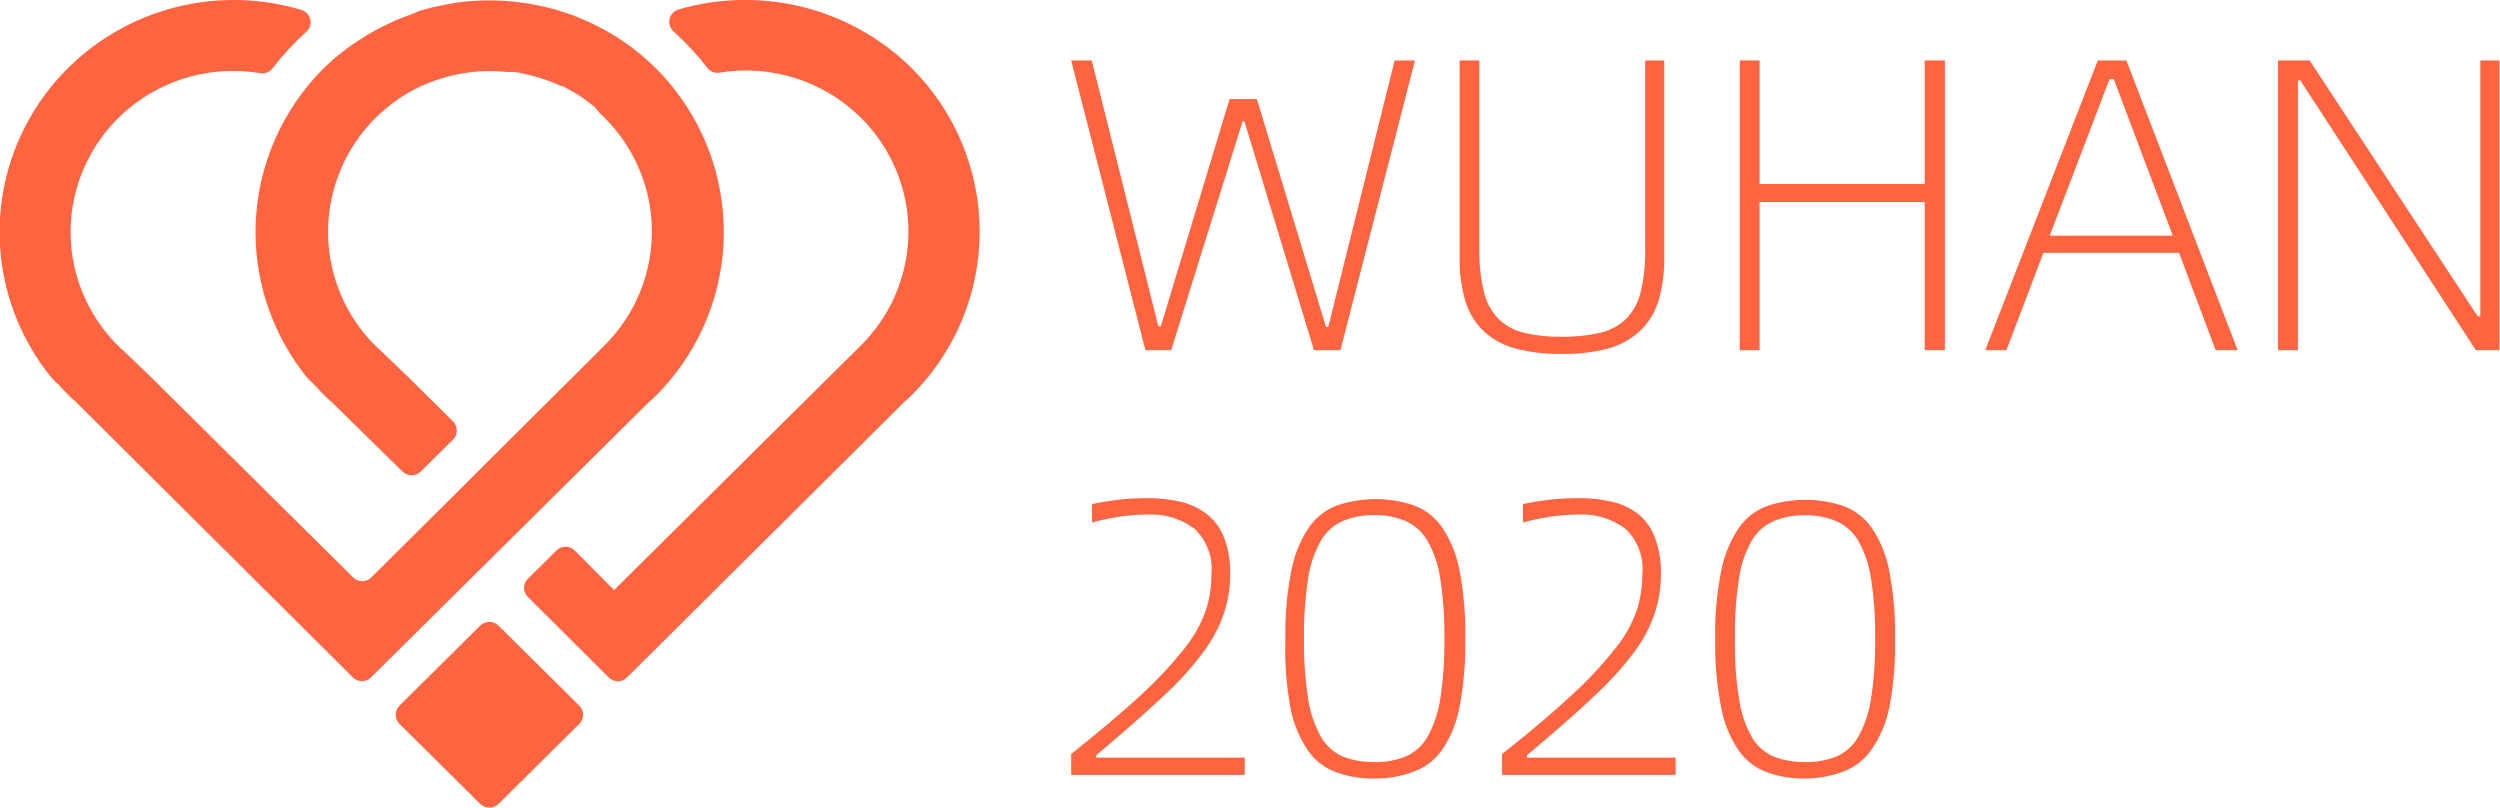
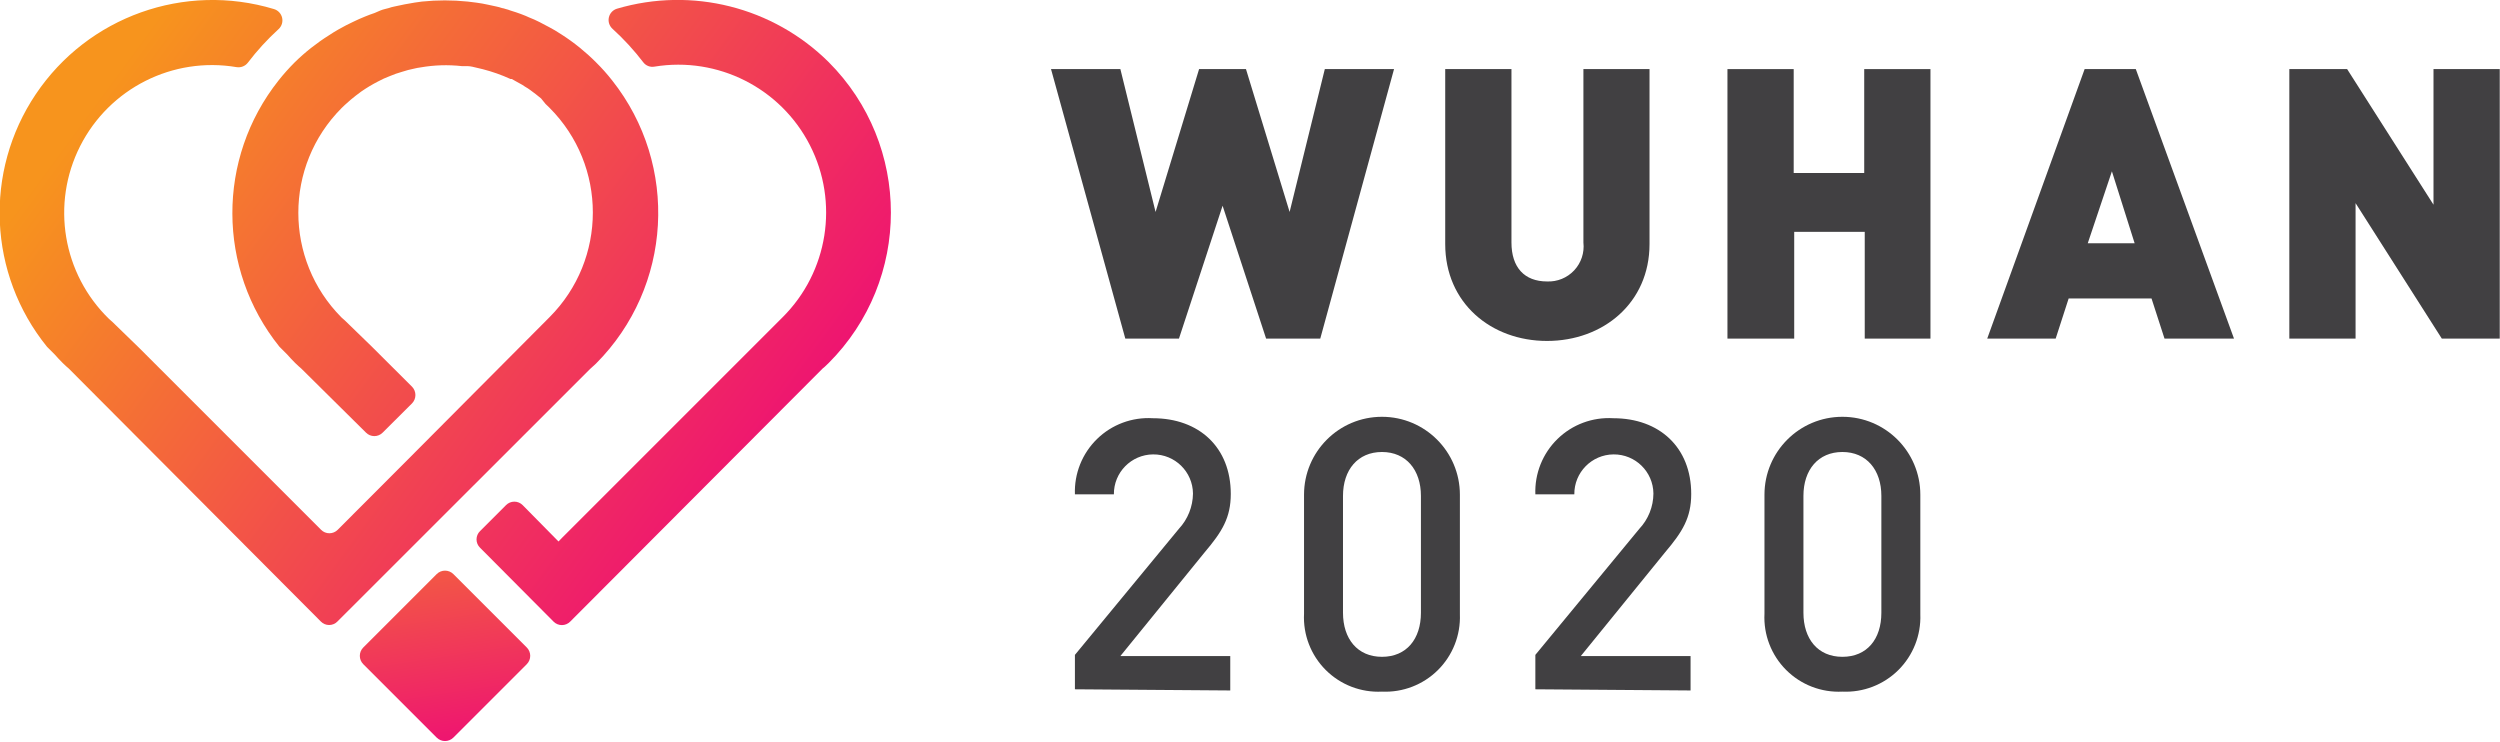
- <svg xmlns="http://www.w3.org/2000/svg" width="130" height="42" viewBox="0 0 130 42" fill="none">
-   <g clip-path="url(#clip0)">
-     <path d="M33.822 20.837C33.911 20.764 33.993 20.69 34.082 20.602C36.19 18.502 37.449 15.709 37.618 12.752C37.788 9.795 36.857 6.878 35.003 4.555C34.718 4.195 34.41 3.854 34.082 3.532C33.485 2.938 32.825 2.41 32.114 1.957L31.735 1.722L31.415 1.545L30.851 1.25C30.65 1.149 30.445 1.058 30.235 0.978L30.071 0.904C29.886 0.831 29.7 0.757 29.514 0.698L29.187 0.595C29.096 0.559 29.001 0.53 28.905 0.507C28.84 0.483 28.773 0.466 28.705 0.455C28.598 0.419 28.488 0.39 28.378 0.367L27.895 0.264C27.672 0.22 27.479 0.176 27.219 0.146L26.736 0.087C25.87 -0.001 24.996 -0.001 24.13 0.087L23.706 0.146C23.32 0.205 22.964 0.279 22.555 0.367C22.444 0.389 22.335 0.418 22.228 0.455L22.028 0.507C21.931 0.529 21.837 0.558 21.746 0.595L21.419 0.735C21.233 0.794 21.047 0.868 20.862 0.941C20.676 1.015 20.401 1.133 20.179 1.243L19.785 1.434L19.362 1.663C19.176 1.766 18.998 1.876 18.82 1.994C18.11 2.435 17.45 2.951 16.851 3.532C16.525 3.855 16.217 4.197 15.93 4.555C14.211 6.703 13.279 9.366 13.287 12.108C13.295 14.85 14.243 17.507 15.975 19.645L16.421 20.086C16.562 20.248 16.718 20.41 16.874 20.565C17.03 20.719 17.104 20.778 17.215 20.874L20.929 24.517C20.991 24.58 21.065 24.629 21.146 24.663C21.228 24.697 21.316 24.714 21.404 24.714C21.492 24.714 21.58 24.697 21.662 24.663C21.743 24.629 21.817 24.58 21.879 24.517L23.558 22.861C23.683 22.735 23.754 22.564 23.754 22.387C23.754 22.209 23.683 22.038 23.558 21.912L21.256 19.637L19.726 18.165L19.532 17.996C17.948 16.419 17.059 14.285 17.059 12.06C17.059 9.834 17.948 7.7 19.532 6.123L19.718 5.947L20.052 5.652C20.245 5.49 20.453 5.336 20.654 5.188C20.963 4.976 21.285 4.784 21.619 4.614C21.835 4.499 22.058 4.398 22.288 4.312C22.515 4.216 22.748 4.135 22.986 4.07L23.335 3.967L23.692 3.886C23.809 3.856 23.928 3.834 24.048 3.819C24.825 3.685 25.618 3.66 26.402 3.746H26.714C26.907 3.746 27.108 3.805 27.301 3.849L27.613 3.922C28.153 4.06 28.68 4.245 29.187 4.474H29.262C29.403 4.563 29.551 4.629 29.7 4.717C29.811 4.773 29.918 4.837 30.019 4.909C30.13 4.971 30.237 5.039 30.338 5.115C30.539 5.262 30.747 5.417 30.94 5.579L31.193 5.888L31.423 6.108C33.008 7.683 33.899 9.817 33.899 12.041C33.899 14.266 33.008 16.399 31.423 17.974L23.335 26.026L19.31 30.023C19.247 30.086 19.173 30.135 19.092 30.169C19.01 30.203 18.923 30.22 18.834 30.22C18.746 30.22 18.658 30.203 18.577 30.169C18.495 30.135 18.421 30.086 18.359 30.023L7.961 19.718L6.431 18.246L6.238 18.077C4.944 16.833 4.085 15.21 3.787 13.448C3.489 11.685 3.768 9.874 4.582 8.279C5.397 6.685 6.705 5.39 8.315 4.585C9.926 3.78 11.753 3.507 13.531 3.805C13.651 3.823 13.773 3.81 13.885 3.766C13.998 3.722 14.096 3.649 14.17 3.554C14.697 2.867 15.287 2.229 15.93 1.648C16.018 1.568 16.083 1.467 16.118 1.354C16.154 1.241 16.158 1.121 16.132 1.006C16.105 0.891 16.049 0.785 15.968 0.699C15.887 0.613 15.784 0.549 15.671 0.514C13.179 -0.232 10.511 -0.166 8.06 0.701C5.608 1.568 3.501 3.191 2.049 5.332C0.597 7.473 -0.125 10.019 -0.01 12.596C0.105 15.174 1.051 17.647 2.688 19.652L3.134 20.094C3.275 20.256 3.431 20.418 3.587 20.572C3.743 20.727 3.817 20.786 3.929 20.881L18.344 35.22C18.406 35.283 18.48 35.333 18.561 35.368C18.643 35.402 18.731 35.42 18.82 35.42C18.908 35.42 18.996 35.402 19.078 35.368C19.159 35.333 19.233 35.283 19.295 35.22L33.748 20.903L33.822 20.837Z" fill="#FF6440" />
-     <path d="M47.376 3.511C45.816 1.982 43.87 0.895 41.742 0.364C39.614 -0.166 37.382 -0.122 35.277 0.493C35.163 0.528 35.061 0.591 34.98 0.678C34.899 0.764 34.842 0.87 34.816 0.985C34.789 1.1 34.794 1.22 34.83 1.333C34.865 1.445 34.93 1.547 35.017 1.627C35.663 2.208 36.255 2.846 36.785 3.533C36.858 3.628 36.957 3.701 37.069 3.744C37.182 3.787 37.305 3.798 37.423 3.776C39.19 3.49 41.002 3.767 42.599 4.567C44.196 5.367 45.495 6.648 46.311 8.227C47.126 9.806 47.414 11.601 47.134 13.352C46.855 15.104 46.021 16.723 44.754 17.975L32.128 30.488L31.935 30.687L29.885 28.626C29.823 28.563 29.749 28.514 29.668 28.48C29.586 28.446 29.498 28.429 29.41 28.429C29.322 28.429 29.234 28.446 29.152 28.48C29.071 28.514 28.997 28.563 28.935 28.626L27.449 30.098C27.385 30.159 27.335 30.232 27.3 30.313C27.265 30.394 27.248 30.481 27.248 30.569C27.248 30.657 27.265 30.744 27.3 30.825C27.335 30.906 27.385 30.979 27.449 31.04L31.653 35.228C31.715 35.291 31.789 35.34 31.871 35.374C31.952 35.407 32.04 35.425 32.128 35.425C32.217 35.425 32.304 35.407 32.386 35.374C32.467 35.34 32.541 35.291 32.603 35.228L47.056 20.867L47.116 20.823L47.376 20.58C49.659 18.317 50.942 15.247 50.942 12.046C50.942 8.845 49.659 5.775 47.376 3.511Z" fill="#FF6440" />
-     <path d="M30.121 36.694L25.925 32.535C25.661 32.273 25.233 32.273 24.969 32.535L20.773 36.694C20.509 36.955 20.509 37.379 20.773 37.641L24.969 41.8C25.233 42.061 25.661 42.061 25.925 41.8L30.121 37.641C30.385 37.379 30.385 36.955 30.121 36.694Z" fill="#FF6440" />
-     <path d="M55.701 3.143H56.771L60.232 16.966H60.365L63.938 5.152H65.356L68.951 17.003H69.07L72.523 3.143H73.578L69.701 18.21H68.327L64.71 6.308H64.614L60.9 18.21H59.563L55.701 3.143Z" fill="#FF6440" />
-     <path d="M81.175 18.402C80.387 18.417 79.6 18.326 78.836 18.129C78.226 17.976 77.662 17.678 77.195 17.261C76.738 16.836 76.4 16.301 76.214 15.708C75.989 14.948 75.883 14.159 75.902 13.367V3.143H76.927V12.955C76.913 13.697 76.99 14.439 77.157 15.163C77.274 15.687 77.531 16.17 77.9 16.561C78.264 16.923 78.722 17.177 79.222 17.298C79.867 17.451 80.528 17.522 81.19 17.511C81.877 17.523 82.563 17.451 83.233 17.298C83.74 17.179 84.205 16.924 84.577 16.561C84.947 16.17 85.203 15.687 85.32 15.163C85.49 14.44 85.568 13.697 85.55 12.955V3.143H86.538V13.389C86.557 14.182 86.446 14.972 86.211 15.73C86.017 16.326 85.669 16.862 85.201 17.283C84.715 17.699 84.138 17.997 83.515 18.151C82.75 18.338 81.963 18.422 81.175 18.402Z" fill="#FF6440" />
-     <path d="M101.132 3.143V18.21H100.084V10.504H91.499V18.21H90.467V3.143H91.499V9.569H100.084V3.143H101.132Z" fill="#FF6440" />
-     <path d="M113.311 13.146H106.256L104.332 18.21H103.233L109.086 3.143H110.571L116.356 18.21H115.213L113.311 13.146ZM112.985 12.255L109.917 4.115H109.695L106.583 12.255H112.985Z" fill="#FF6440" />
-     <path d="M118.458 3.143H120.1L128.841 16.451H128.975V3.143H129.97V18.21H128.745L119.617 4.181H119.491V18.21H118.458V3.143Z" fill="#FF6440" />
-     <path d="M55.701 39.21C57.217 38.003 58.454 36.953 59.415 36.06C60.22 35.317 60.965 34.512 61.643 33.653C62.108 33.064 62.472 32.402 62.72 31.695C62.904 31.101 62.996 30.483 62.995 29.862C63.038 29.427 62.981 28.987 62.828 28.576C62.675 28.166 62.43 27.795 62.111 27.492C61.416 26.973 60.559 26.713 59.69 26.756C59.215 26.757 58.741 26.791 58.271 26.859C57.77 26.933 57.274 27.036 56.786 27.168V26.211C57.224 26.116 57.684 26.042 58.167 25.983C58.66 25.93 59.156 25.903 59.653 25.902C60.242 25.898 60.831 25.962 61.405 26.094C61.9 26.209 62.364 26.43 62.764 26.741C63.169 27.062 63.478 27.488 63.656 27.971C63.88 28.568 63.986 29.203 63.968 29.84C63.973 30.532 63.865 31.221 63.648 31.879C63.406 32.588 63.055 33.256 62.608 33.859C62.045 34.623 61.414 35.334 60.722 35.986C59.942 36.722 58.984 37.591 57.863 38.541L57.001 39.276V39.394H64.725V40.292H55.701V39.21Z" fill="#FF6440" />
-     <path d="M71.469 40.484C70.802 40.495 70.138 40.388 69.508 40.167C68.907 39.953 68.388 39.56 68.023 39.041C67.57 38.374 67.259 37.623 67.109 36.833C66.887 35.636 66.798 34.42 66.842 33.204C66.817 32.001 66.924 30.799 67.161 29.619C67.314 28.83 67.625 28.079 68.075 27.411C68.437 26.886 68.957 26.487 69.56 26.27C70.838 25.848 72.219 25.848 73.496 26.27C74.099 26.489 74.618 26.888 74.982 27.411C75.429 28.08 75.737 28.831 75.888 29.619C76.115 30.8 76.218 32.002 76.192 33.204C76.217 34.409 76.115 35.612 75.888 36.796C75.741 37.586 75.433 38.337 74.982 39.004C74.615 39.522 74.096 39.915 73.496 40.13C72.848 40.371 72.161 40.491 71.469 40.484ZM71.469 39.63C72.02 39.642 72.568 39.544 73.081 39.343C73.561 39.133 73.962 38.777 74.224 38.327C74.564 37.712 74.791 37.041 74.893 36.347C75.051 35.309 75.123 34.261 75.108 33.211C75.122 32.162 75.05 31.113 74.893 30.076C74.794 29.385 74.567 28.719 74.224 28.11C73.963 27.657 73.562 27.299 73.081 27.087C72.57 26.877 72.022 26.774 71.469 26.785C70.909 26.773 70.353 26.876 69.835 27.087C69.355 27.297 68.954 27.653 68.691 28.103C68.349 28.712 68.122 29.378 68.023 30.068C67.865 31.106 67.793 32.155 67.808 33.204C67.793 34.253 67.865 35.302 68.023 36.34C68.125 37.034 68.351 37.704 68.691 38.32C68.948 38.767 69.341 39.122 69.813 39.335C70.34 39.541 70.903 39.639 71.469 39.623V39.63Z" fill="#FF6440" />
-     <path d="M78.108 39.21C79.633 38.003 80.871 36.953 81.822 36.06C82.627 35.317 83.372 34.512 84.05 33.653C84.518 33.065 84.882 32.403 85.127 31.695C85.311 31.101 85.403 30.483 85.401 29.862C85.447 29.427 85.392 28.986 85.238 28.575C85.085 28.164 84.838 27.794 84.517 27.492C83.823 26.973 82.966 26.713 82.096 26.756C81.622 26.757 81.148 26.791 80.678 26.859C80.177 26.932 79.681 27.035 79.192 27.168V26.211C79.631 26.116 80.091 26.042 80.567 25.983C81.072 25.929 81.58 25.902 82.089 25.902C82.679 25.897 83.267 25.962 83.842 26.094C84.337 26.209 84.8 26.43 85.201 26.741C85.592 27.069 85.89 27.493 86.062 27.971C86.281 28.57 86.384 29.204 86.367 29.84C86.372 30.532 86.265 31.221 86.047 31.879C85.808 32.588 85.46 33.256 85.015 33.859C84.447 34.621 83.813 35.333 83.121 35.986C82.339 36.737 81.386 37.589 80.262 38.541L79.4 39.277V39.394H87.132V40.292H78.108V39.21Z" fill="#FF6440" />
-     <path d="M93.868 40.484C93.201 40.495 92.537 40.388 91.908 40.167C91.307 39.953 90.788 39.56 90.422 39.041C89.969 38.374 89.658 37.623 89.509 36.833C89.272 35.65 89.165 34.446 89.19 33.241C89.165 32.038 89.272 30.836 89.509 29.656C89.662 28.867 89.972 28.116 90.422 27.448C90.785 26.923 91.304 26.524 91.908 26.307C93.185 25.885 94.567 25.885 95.844 26.307C96.446 26.526 96.965 26.925 97.329 27.448C97.777 28.117 98.085 28.868 98.236 29.656C98.463 30.837 98.565 32.039 98.54 33.241C98.565 34.445 98.463 35.649 98.236 36.833C98.073 37.615 97.752 38.356 97.292 39.012C96.925 39.529 96.407 39.922 95.807 40.138C95.186 40.365 94.53 40.482 93.868 40.484ZM93.868 39.63C94.42 39.642 94.968 39.544 95.48 39.343C95.96 39.133 96.361 38.777 96.624 38.327C96.964 37.712 97.19 37.041 97.292 36.347C97.45 35.309 97.522 34.261 97.508 33.211C97.522 32.162 97.45 31.113 97.292 30.076C97.193 29.385 96.967 28.719 96.624 28.11C96.361 27.66 95.96 27.304 95.48 27.095C94.97 26.885 94.421 26.782 93.868 26.793C93.309 26.781 92.752 26.884 92.235 27.095C91.754 27.304 91.354 27.66 91.091 28.11C90.748 28.718 90.523 29.385 90.43 30.076C90.269 31.113 90.196 32.162 90.215 33.211C90.196 34.261 90.268 35.31 90.43 36.347C90.526 37.042 90.75 37.713 91.091 38.327C91.354 38.777 91.754 39.133 92.235 39.343C92.755 39.543 93.311 39.638 93.868 39.623V39.63Z" fill="#FF6440" />
+ <svg xmlns="http://www.w3.org/2000/svg" xmlns:xlink="http://www.w3.org/1999/xlink" viewBox="0 0 192.48 57.06">
+   <defs>
+     <style>.cls-1{fill:url(#未命名的渐变_5);}.cls-2{fill:url(#未命名的渐变_5-2);}.cls-3{fill:url(#未命名的渐变_5-3);}.cls-4{fill:#414042;}</style>
+     <linearGradient id="未命名的渐变_5" x1="8.33" y1="6.39" x2="82.92" y2="61.23" gradientUnits="userSpaceOnUse">
+       <stop offset="0" stop-color="#f7941d" />
+       <stop offset="0.71" stop-color="#ed037c" />
+     </linearGradient>
+     <linearGradient id="未命名的渐变_5-2" x1="15.14" y1="-1.74" x2="88.85" y2="52.45" xlink:href="#未命名的渐变_5" />
+     <linearGradient id="未命名的渐变_5-3" x1="-347.21" y1="132.47" x2="-314.93" y2="156.21" gradientTransform="translate(366.6 -92.91)" xlink:href="#未命名的渐变_5" />
+   </defs>
+   <g id="Layer_2" data-name="Layer 2">
+     <g id="图层_1" data-name="图层 1">
+       <path class="cls-1" d="M45.54,28.31c.12-.1.23-.2.35-.32a16.44,16.44,0,0,0,1.24-21.8A14.68,14.68,0,0,0,45.89,4.8a15.73,15.73,0,0,0-2.65-2.14h0l-.51-.32L42.3,2.1l-.76-.4a8.75,8.75,0,0,0-.83-.37l-.22-.1c-.25-.1-.5-.2-.75-.28L39.3.81a2.78,2.78,0,0,0-.38-.12,1.34,1.34,0,0,0-.27-.07A3.6,3.6,0,0,0,38.21.5L37.56.36C37.26.3,37,.24,36.65.2L36,.12a17.16,17.16,0,0,0-3.51,0L31.92.2c-.52.08-1,.18-1.55.3a3.17,3.17,0,0,0-.44.12l-.27.07a2.4,2.4,0,0,0-.38.12L28.84,1c-.25.08-.5.18-.75.28s-.62.26-.92.41l-.53.26-.57.31c-.25.14-.49.29-.73.45A15.73,15.73,0,0,0,22.69,4.8a16,16,0,0,0-1.24,1.39,16.43,16.43,0,0,0,.06,20.5l0,0,.6.6c.19.22.4.44.61.65s.31.29.46.42l5,4.95a.9.9,0,0,0,1.28,0l2.26-2.25a.92.92,0,0,0,0-1.29l-3.1-3.09-2.06-2-.26-.23a11.43,11.43,0,0,1,0-16.13l.25-.24L27,7.68c.26-.22.54-.43.81-.63a11.47,11.47,0,0,1,1.3-.78,7.3,7.3,0,0,1,.9-.41,7.46,7.46,0,0,1,.94-.33l.47-.14.48-.11a4,4,0,0,1,.48-.09,11.24,11.24,0,0,1,3.17-.1l.42,0c.26,0,.53.08.79.14l.42.1a12.74,12.74,0,0,1,2.12.75l.1,0c.19.12.39.21.59.33a3.28,3.28,0,0,1,.43.26,4,4,0,0,1,.43.28c.27.2.55.41.81.63L42,8l.31.3a11.41,11.41,0,0,1,0,16.12L31.42,35.36,26,40.79a.9.9,0,0,1-1.28,0l-14-14-2.06-2-.26-.23A11.38,11.38,0,0,1,18.22,5.17a.91.91,0,0,0,.86-.34,19.37,19.37,0,0,1,2.37-2.59A.91.91,0,0,0,21.1.7a16.39,16.39,0,0,0-17.48,26l0,0,.6.6c.19.22.4.44.61.65s.31.29.46.42L24.7,47.85a.89.89,0,0,0,1.28,0L45.44,28.4Z" />
+       <path class="cls-2" d="M63.79,4.77A16.52,16.52,0,0,0,47.5.67a.91.91,0,0,0-.35,1.54A19.5,19.5,0,0,1,49.53,4.8a.88.88,0,0,0,.86.33,11.38,11.38,0,0,1,9.87,19.29l-17,17-.26.27-2.76-2.8a.9.9,0,0,0-1.28,0l-2,2a.89.89,0,0,0,0,1.28l5.66,5.69a.9.9,0,0,0,1.28,0L63.36,28.35l.08-.06.35-.33A16.4,16.4,0,0,0,63.79,4.77Z" />
+       <rect class="cls-3" x="29.36" y="45.59" width="9.81" height="9.81" rx="0.91" transform="translate(45.74 -9.44) rotate(45)" />
+       <path class="cls-4" d="M101.65,26.07H97.48L94.13,15.84,90.77,26.07H86.64L80.92,5.32h5.34l2.71,11,3.35-11h3.61l3.36,11,2.71-11h5.33Z" />
+       <path class="cls-4" d="M119.11,26.25c-4.31,0-7.84-2.92-7.84-7.46V5.32h5.1V18.67c0,1.92,1,3,2.74,3a2.7,2.7,0,0,0,2.8-3V5.32H127V18.79C127,23.33,123.42,26.25,119.11,26.25Z" />
+       <path class="cls-4" d="M143.57,26.07V17.85h-5.43v8.22H133V5.32h5.1v8h5.43v-8h5.1V26.07Z" />
+       <path class="cls-4" d="M166.65,26.07l-1-3.09h-6.38l-1,3.09H153L160.5,5.32h3.94L172,26.07ZM162.6,13.19l-1.86,5.54h3.61Z" />
+       <path class="cls-4" d="M188,26.07l-6.64-10.43V26.07h-5.1V5.32h4.45l6.65,10.44V5.32h5.1V26.07Z" />
+       <path class="cls-4" d="M82.76,53.07V50.42l8-9.7A4.06,4.06,0,0,0,91.85,38a3,3,0,1,0-6.09.06h-3a5.66,5.66,0,0,1,6-5.86c3.56,0,6,2.24,6,5.83,0,1.83-.67,2.91-2,4.48l-6.5,8h8.46v2.65Z" />
+       <path class="cls-4" d="M106.4,53.25a5.72,5.72,0,0,1-6-6V38.09a6,6,0,0,1,12,0V47.3A5.74,5.74,0,0,1,106.4,53.25Zm3-15.07c0-2-1.14-3.38-3-3.38s-3,1.37-3,3.38v9c0,2,1.11,3.39,3,3.39s3-1.37,3-3.39Z" />
+       <path class="cls-4" d="M118.21,53.07V50.42l8-9.7A4,4,0,0,0,127.3,38a3,3,0,1,0-6.09.06h-3a5.66,5.66,0,0,1,6-5.86c3.55,0,6,2.24,6,5.83,0,1.83-.67,2.91-2,4.48l-6.5,8h8.45v2.65Z" />
+       <path class="cls-4" d="M141.85,53.25a5.72,5.72,0,0,1-6-6V38.09a6,6,0,0,1,12,0V47.3A5.74,5.74,0,0,1,141.85,53.25Zm3-15.07c0-2-1.14-3.38-3-3.38s-3,1.37-3,3.38v9c0,2,1.1,3.39,3,3.39s3-1.37,3-3.39Z" />
+     </g>
  </g>
-   <defs>
-     <clipPath id="clip0">
-       <rect width="130" height="42" fill="#FF6440" />
-     </clipPath>
-   </defs>
</svg>
